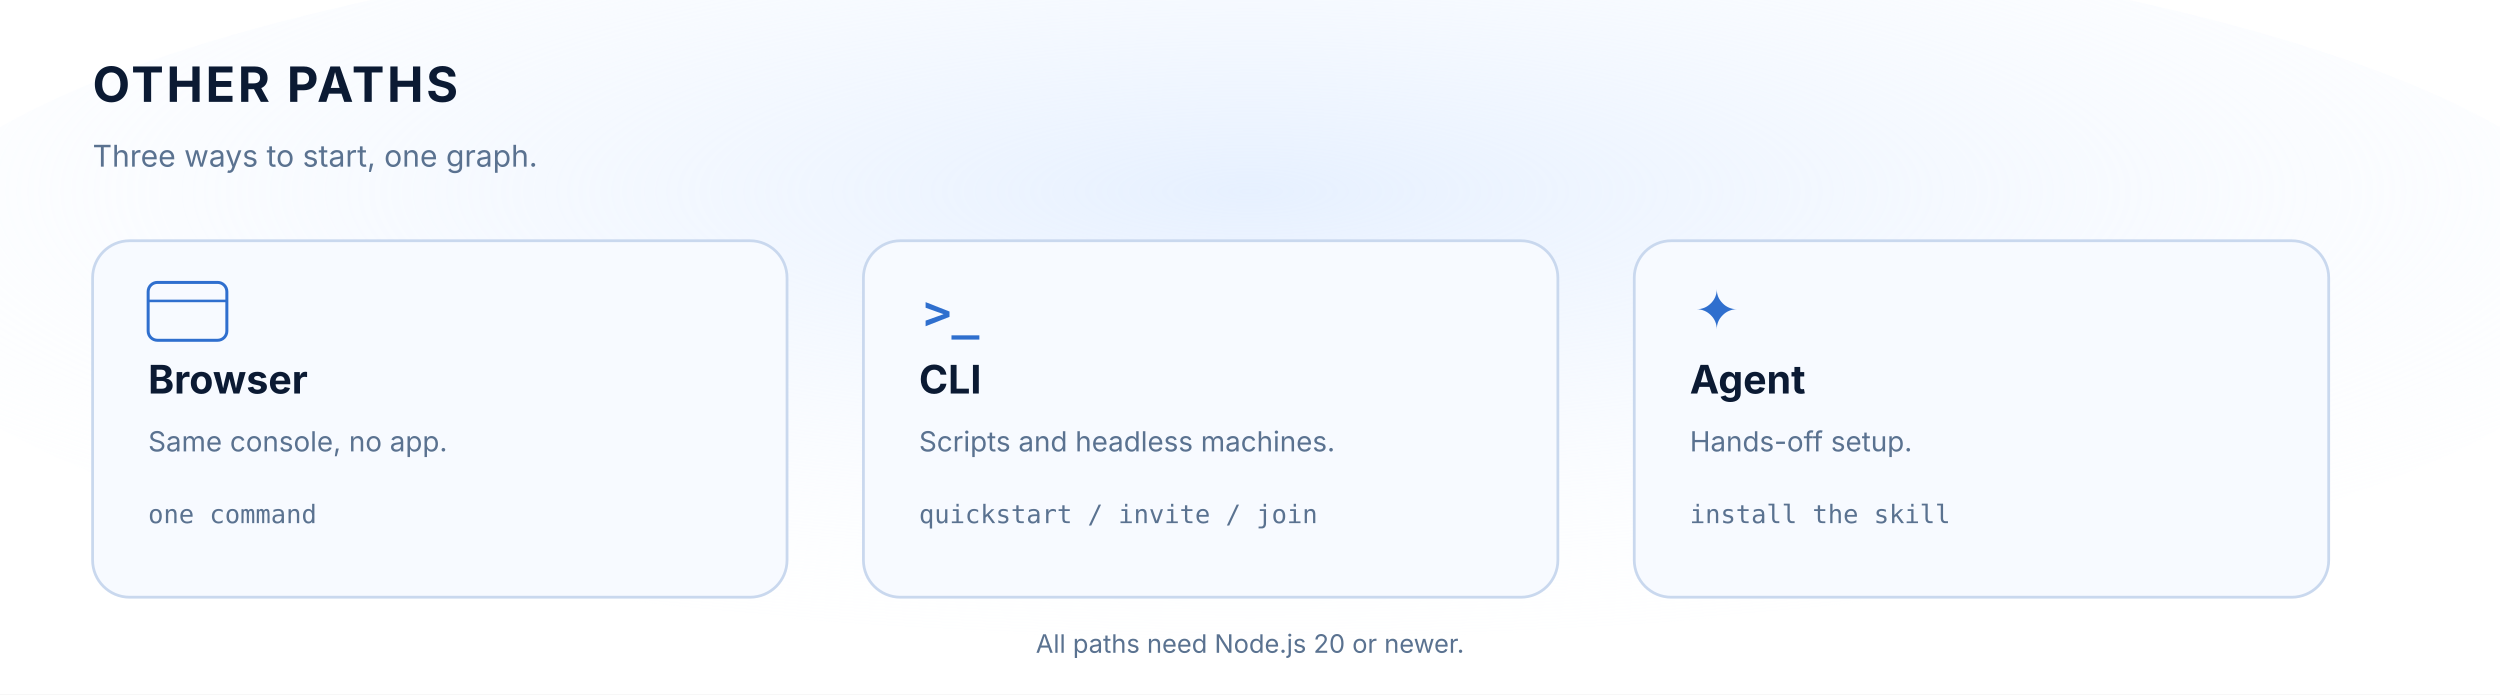
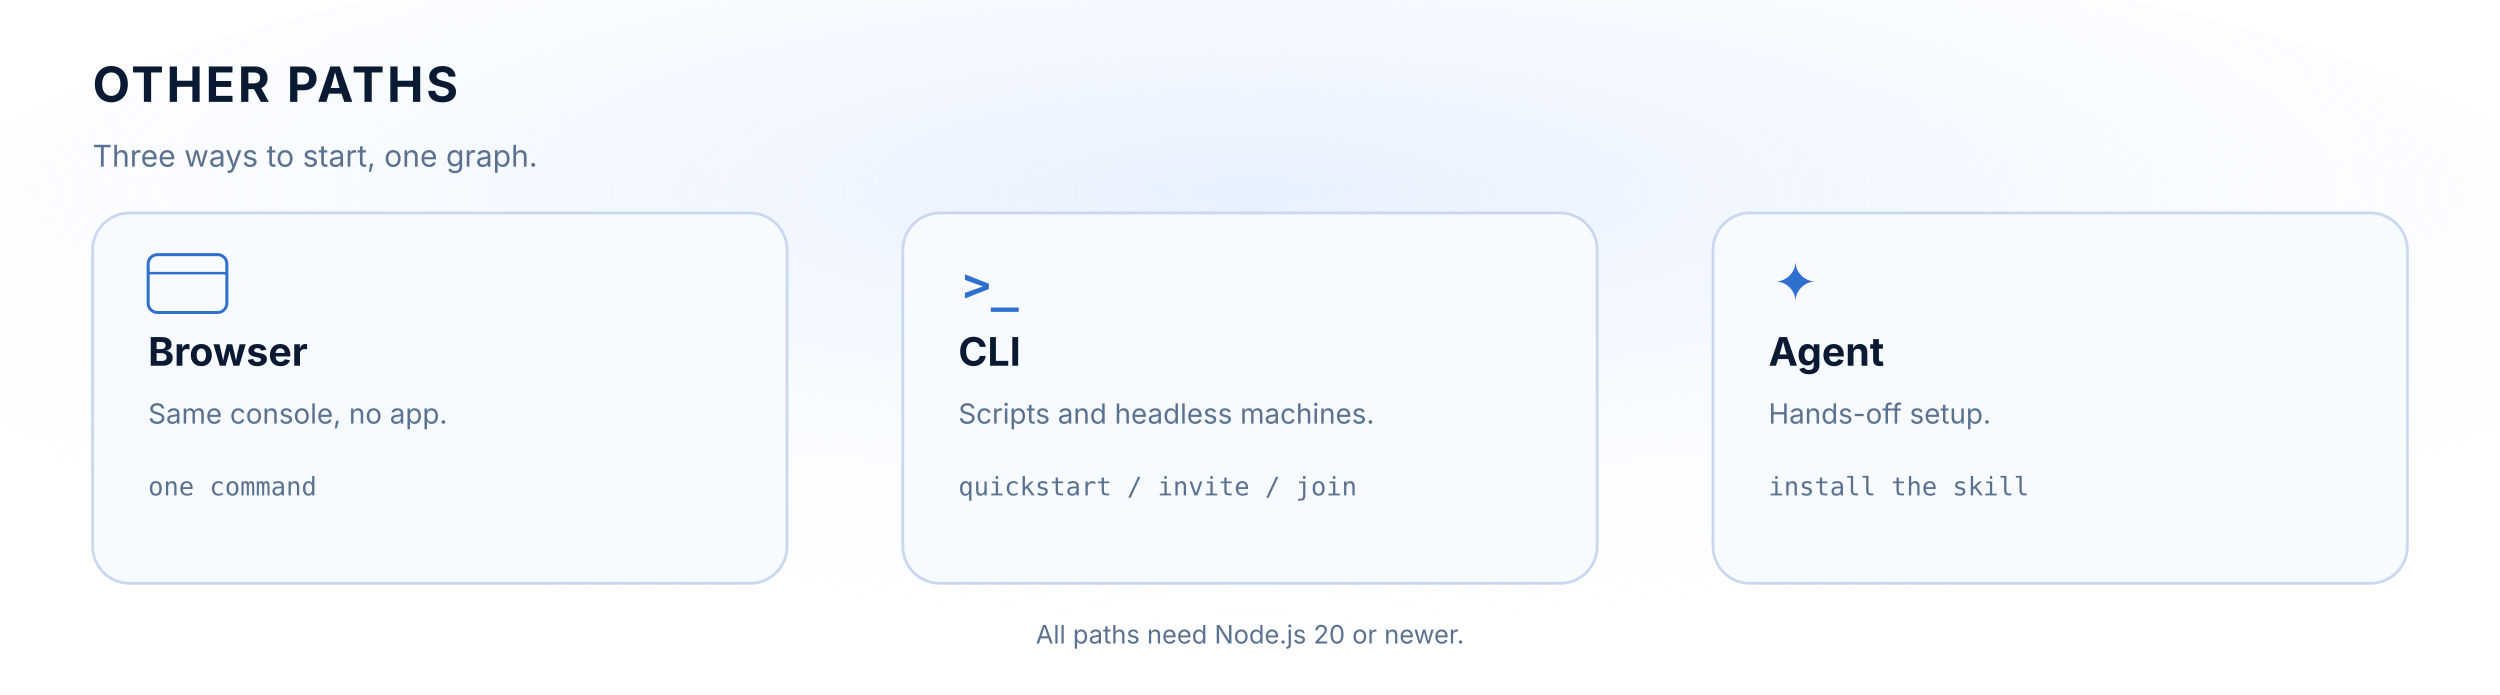
<svg xmlns="http://www.w3.org/2000/svg" width="1080" height="300" viewBox="0 0 1080 300" role="img" aria-label="OTHER PATHS">
  <defs>
    <radialGradient id="glow" cx="50%" cy="38%" r="72%">
      <stop offset="0%" stop-color="#dceaff" stop-opacity="0.7" />
      <stop offset="100%" stop-color="#ffffff" stop-opacity="0" />
    </radialGradient>
  </defs>
  <rect width="1080" height="300" fill="#ffffff" />
  <ellipse cx="540" cy="120" rx="594" ry="156" fill="url(#glow)" />
  <text x="40" y="44" font-family="'SF Pro Display','Segoe UI',ui-sans-serif,system-ui,sans-serif" font-size="21" fill="#0b1a33" font-weight="700" letter-spacing="1.2">OTHER PATHS</text>
  <text x="40" y="72" font-family="'SF Pro Text','Segoe UI',ui-sans-serif,system-ui,sans-serif" font-size="13" fill="#5a7290">Three ways to start, one graph.</text>
-   <rect x="40" y="104" width="300" height="154" rx="16" fill="#f7faff" stroke="#c9d8ee" stroke-width="1.2" />
-   <rect x="64" y="122" width="34" height="25" rx="4" fill="none" stroke="#2f6fce" stroke-width="1.3" />
-   <path d="M64,130 H98" stroke="#2f6fce" stroke-width="1.1" />
-   <text x="64" y="170" font-family="'SF Pro Text','Segoe UI',ui-sans-serif,system-ui,sans-serif" font-size="17" fill="#0b1a33" font-weight="700">Browser</text>
-   <text x="64" y="195" font-family="'SF Pro Text','Segoe UI',ui-sans-serif,system-ui,sans-serif" font-size="12" fill="#5a7290">Same console, no app.</text>
-   <text x="64" y="226" font-family="'SF Mono','Cascadia Code','Source Code Pro',Consolas,monospace" font-size="11" fill="#5a7290">one command</text>
-   <rect x="373" y="104" width="300" height="154" rx="16" fill="#f7faff" stroke="#c9d8ee" stroke-width="1.2" />
-   <text x="399" y="142" font-family="'SF Mono','Cascadia Code','Source Code Pro',Consolas,monospace" font-size="20" fill="#2f6fce" font-weight="700">&gt;_</text>
-   <text x="397" y="170" font-family="'SF Pro Text','Segoe UI',ui-sans-serif,system-ui,sans-serif" font-size="17" fill="#0b1a33" font-weight="700">CLI</text>
-   <text x="397" y="195" font-family="'SF Pro Text','Segoe UI',ui-sans-serif,system-ui,sans-serif" font-size="12" fill="#5a7290">Scripts and headless machines.</text>
-   <text x="397" y="226" font-family="'SF Mono','Cascadia Code','Source Code Pro',Consolas,monospace" font-size="11" fill="#5a7290">quickstart / invite / join</text>
-   <rect x="706" y="104" width="300" height="154" rx="16" fill="#f7faff" stroke="#c9d8ee" stroke-width="1.2" />
-   <text x="732" y="142" font-family="'SF Pro Display','Segoe UI',ui-sans-serif,system-ui,sans-serif" font-size="23" fill="#2f6fce">✦</text>
-   <text x="730" y="170" font-family="'SF Pro Text','Segoe UI',ui-sans-serif,system-ui,sans-serif" font-size="17" fill="#0b1a33" font-weight="700">Agent</text>
-   <text x="730" y="195" font-family="'SF Pro Text','Segoe UI',ui-sans-serif,system-ui,sans-serif" font-size="12" fill="#5a7290">Hands-off setup.</text>
-   <text x="730" y="226" font-family="'SF Mono','Cascadia Code','Source Code Pro',Consolas,monospace" font-size="11" fill="#5a7290">install the skill</text>
-   <text x="540" y="282" font-family="'SF Pro Text','Segoe UI',ui-sans-serif,system-ui,sans-serif" font-size="11" fill="#5a7290" text-anchor="middle">All paths need Node.js 20 or newer.</text>
+   <rect x="40" y="92" width="300" height="160" rx="16" fill="#f7faff" stroke="#c9d8ee" stroke-width="1.2" />
+   <rect x="64" y="110" width="34" height="25" rx="4" fill="none" stroke="#2f6fce" stroke-width="1.3" />
+   <path d="M64,118 H98" stroke="#2f6fce" stroke-width="1.1" />
+   <text x="64" y="158" font-family="'SF Pro Text','Segoe UI',ui-sans-serif,system-ui,sans-serif" font-size="17" fill="#0b1a33" font-weight="700">Browser</text>
+   <text x="64" y="183" font-family="'SF Pro Text','Segoe UI',ui-sans-serif,system-ui,sans-serif" font-size="12" fill="#5a7290">Same console, no app.</text>
+   <text x="64" y="214" font-family="'SF Mono','Cascadia Code','Source Code Pro',Consolas,monospace" font-size="11" fill="#5a7290">one command</text>
+   <rect x="390" y="92" width="300" height="160" rx="16" fill="#f7faff" stroke="#c9d8ee" stroke-width="1.2" />
+   <text x="416" y="130" font-family="'SF Mono','Cascadia Code','Source Code Pro',Consolas,monospace" font-size="20" fill="#2f6fce" font-weight="700">&gt;_</text>
+   <text x="414" y="158" font-family="'SF Pro Text','Segoe UI',ui-sans-serif,system-ui,sans-serif" font-size="17" fill="#0b1a33" font-weight="700">CLI</text>
+   <text x="414" y="183" font-family="'SF Pro Text','Segoe UI',ui-sans-serif,system-ui,sans-serif" font-size="12" fill="#5a7290">Scripts and headless machines.</text>
+   <text x="414" y="214" font-family="'SF Mono','Cascadia Code','Source Code Pro',Consolas,monospace" font-size="11" fill="#5a7290">quickstart / invite / join</text>
+   <rect x="740" y="92" width="300" height="160" rx="16" fill="#f7faff" stroke="#c9d8ee" stroke-width="1.2" />
+   <text x="766" y="130" font-family="'SF Pro Display','Segoe UI',ui-sans-serif,system-ui,sans-serif" font-size="23" fill="#2f6fce">✦</text>
+   <text x="764" y="158" font-family="'SF Pro Text','Segoe UI',ui-sans-serif,system-ui,sans-serif" font-size="17" fill="#0b1a33" font-weight="700">Agent</text>
+   <text x="764" y="183" font-family="'SF Pro Text','Segoe UI',ui-sans-serif,system-ui,sans-serif" font-size="12" fill="#5a7290">Hands-off setup.</text>
+   <text x="764" y="214" font-family="'SF Mono','Cascadia Code','Source Code Pro',Consolas,monospace" font-size="11" fill="#5a7290">install the skill</text>
+   <text x="540" y="278" font-family="'SF Pro Text','Segoe UI',ui-sans-serif,system-ui,sans-serif" font-size="11" fill="#5a7290" text-anchor="middle">All paths need Node.js 20 or newer.</text>
</svg>
